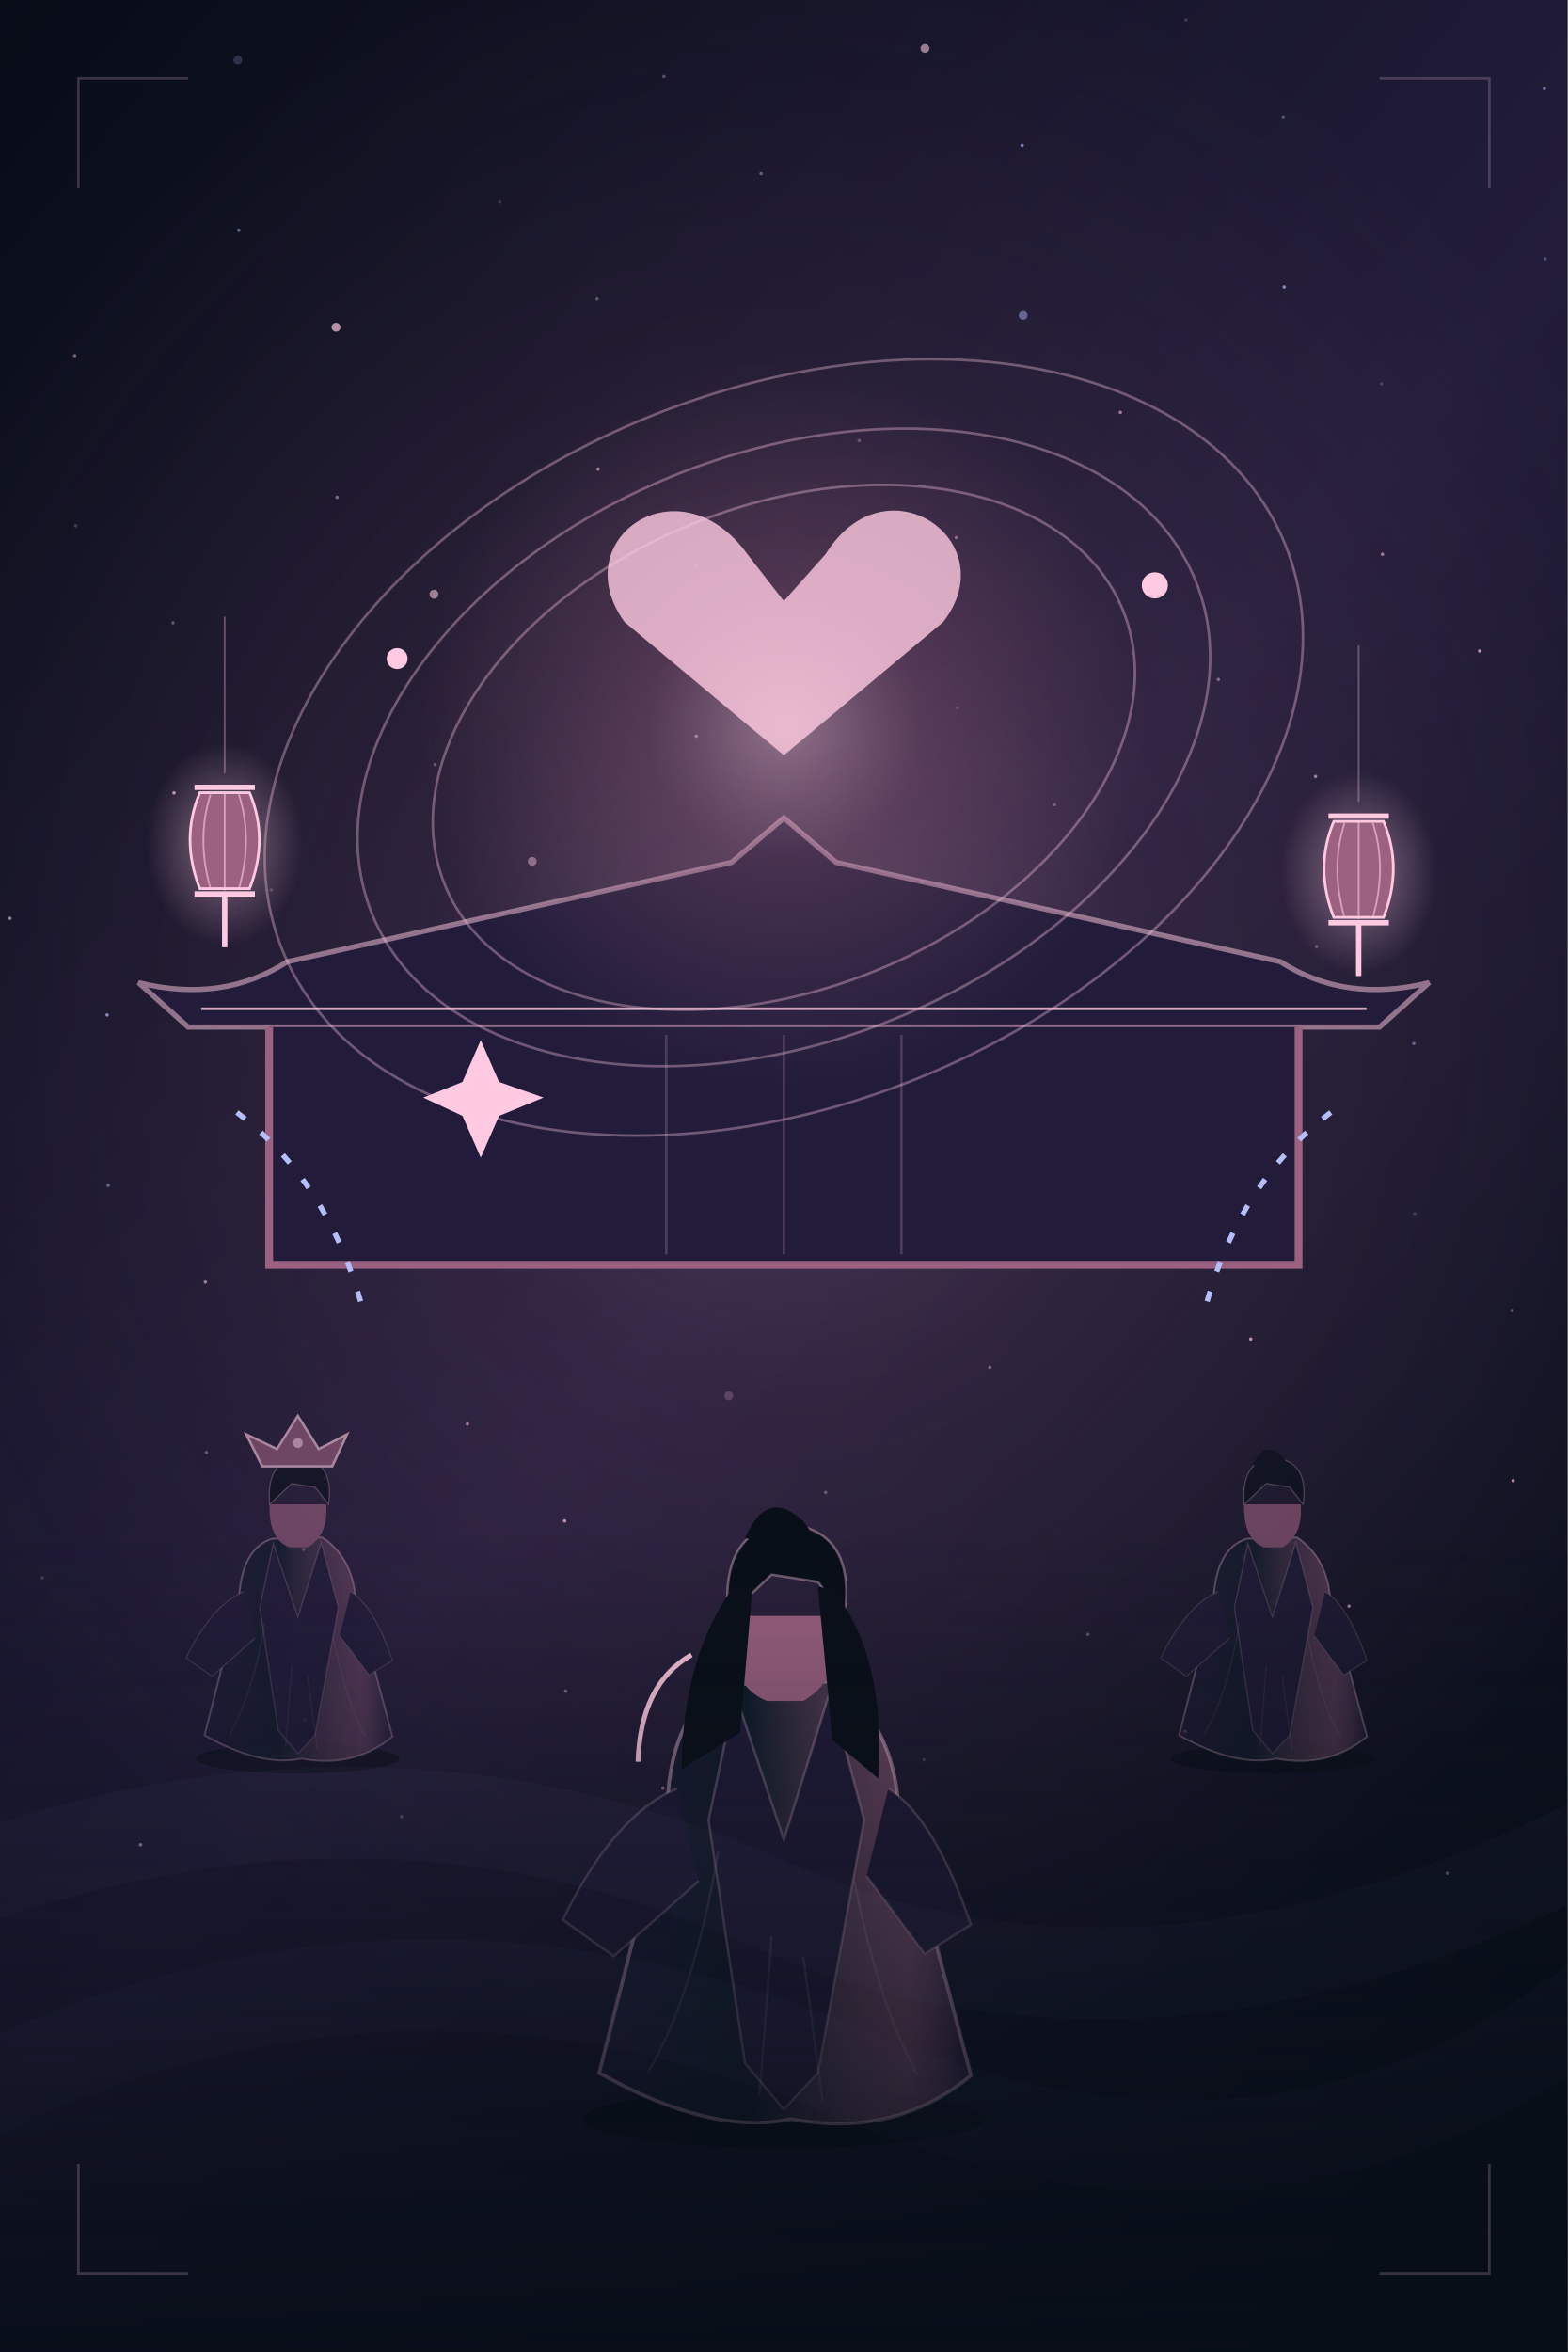
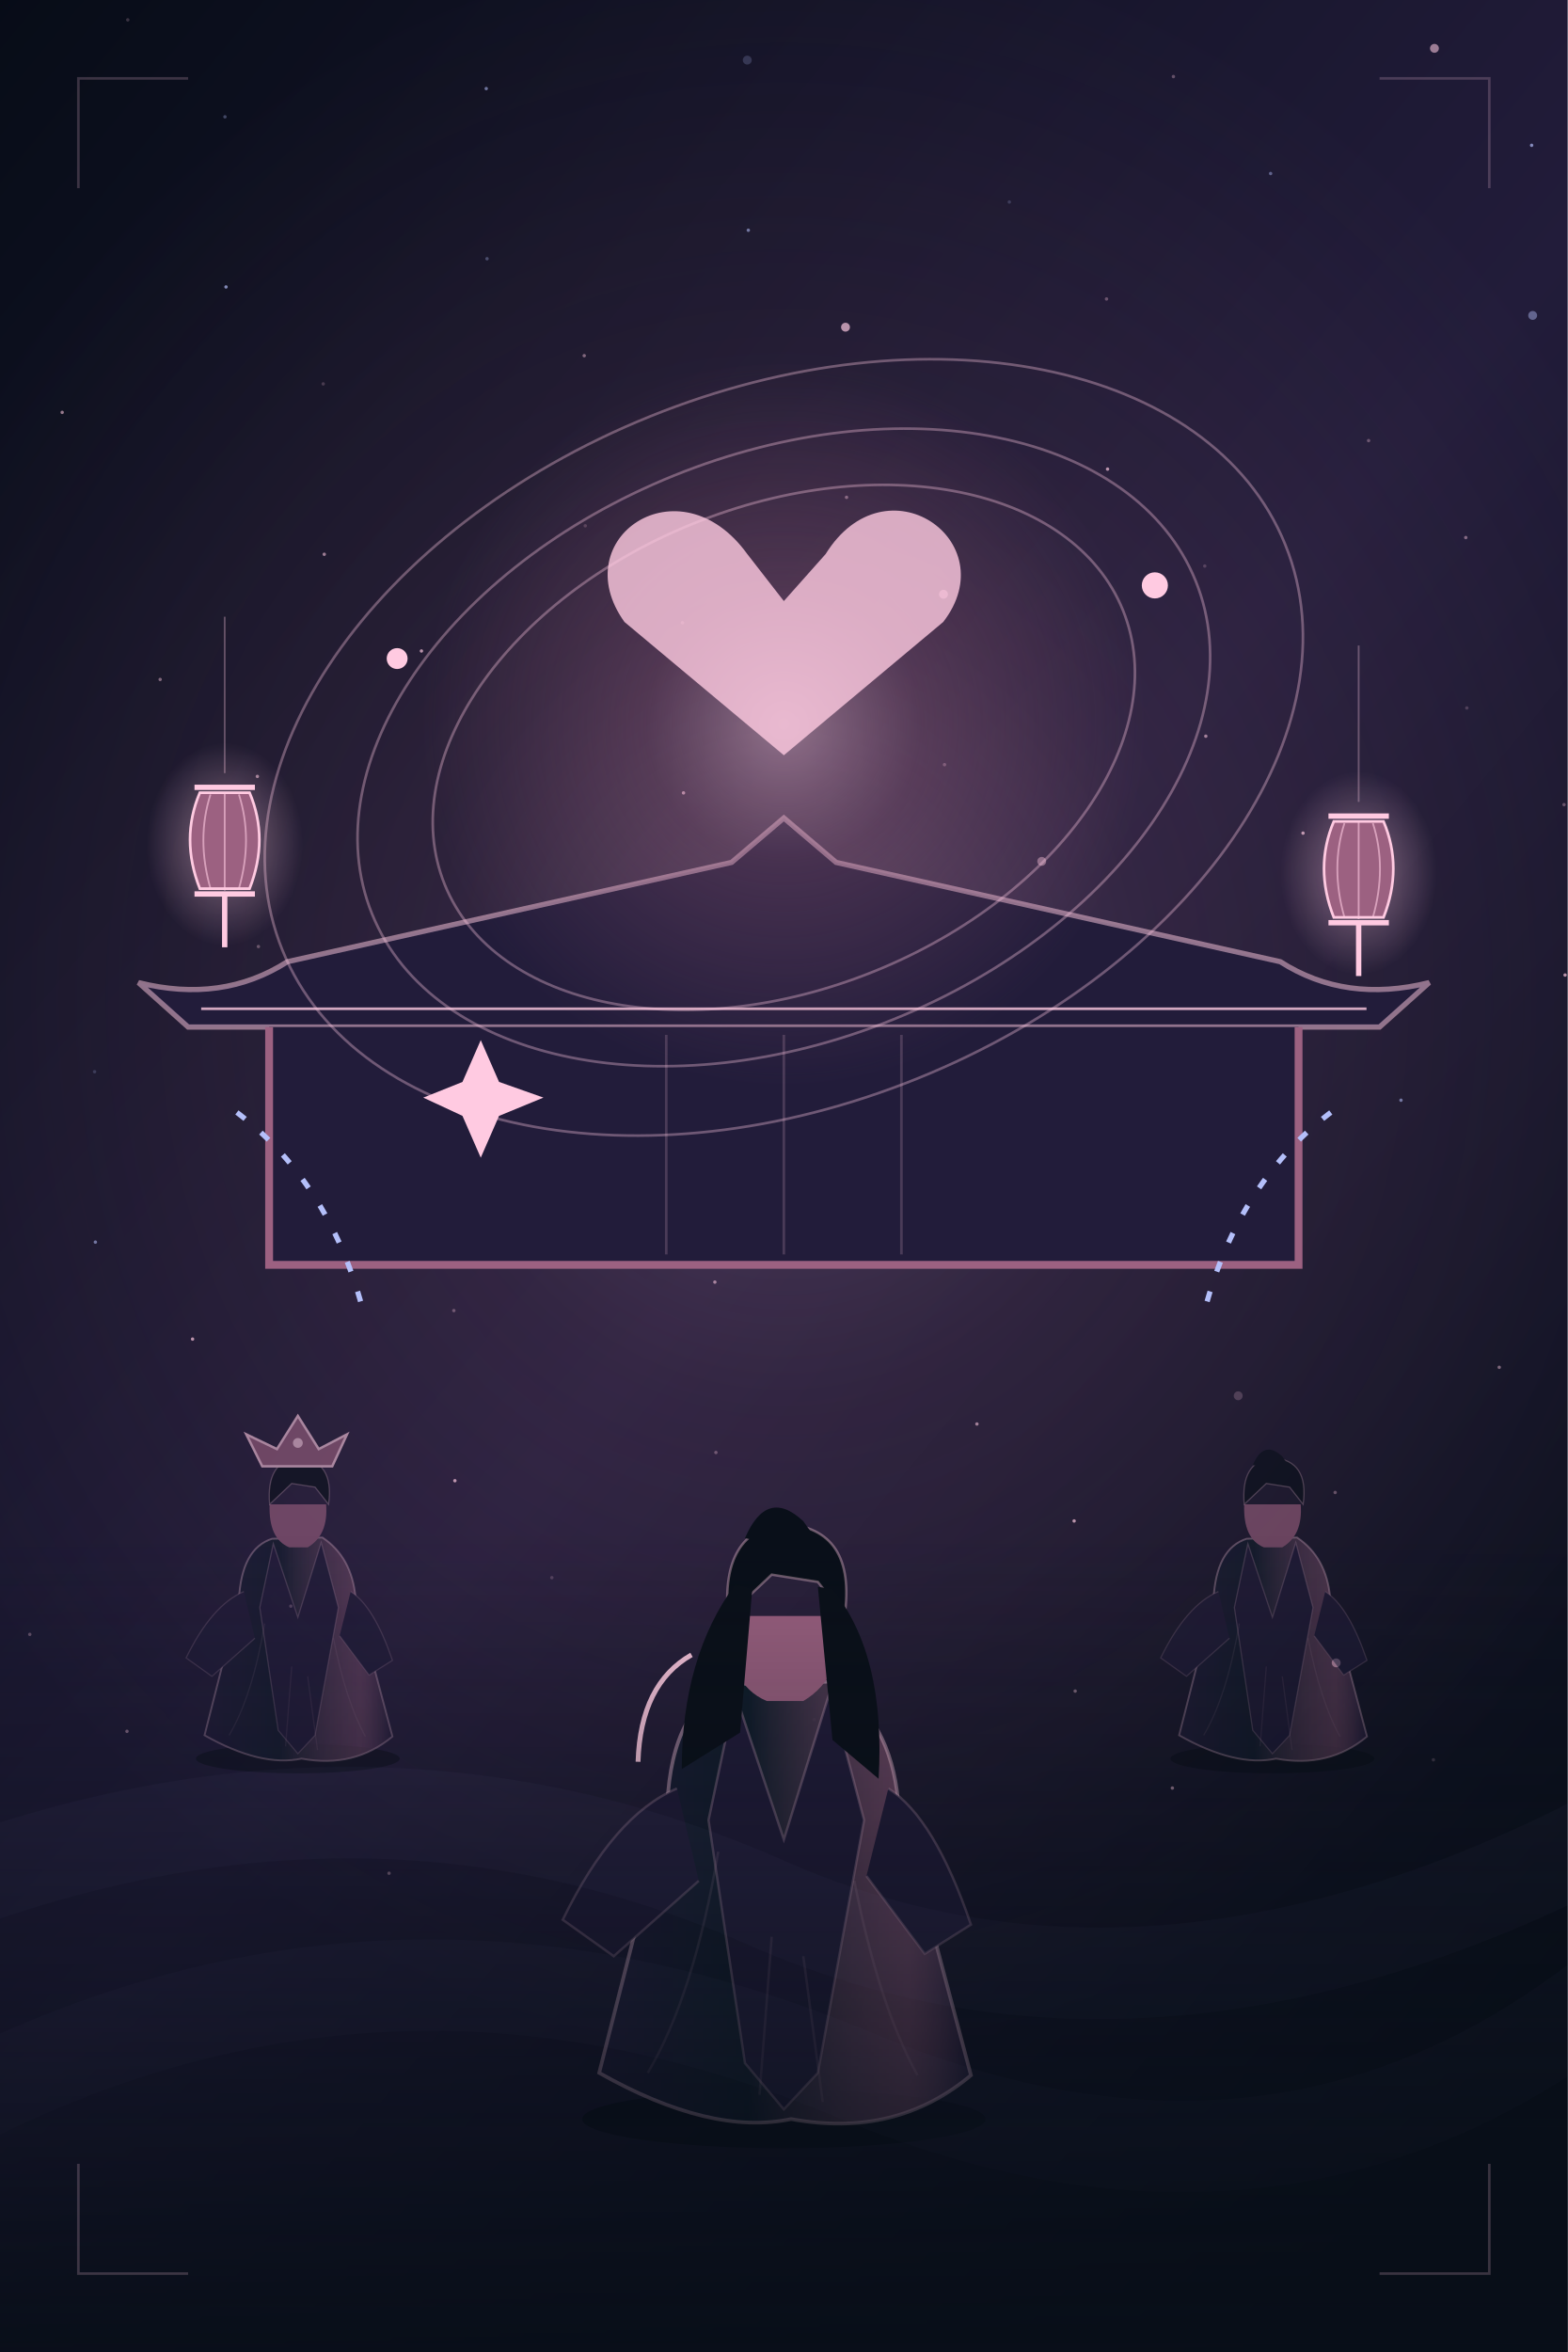
<svg xmlns="http://www.w3.org/2000/svg" viewBox="0 0 600 900" fill="none" preserveAspectRatio="xMidYMid slice" aria-hidden="true">
  <defs>
    <linearGradient id="world-mind-reader-sky" x1="0" y1="0" x2=".8" y2="1">
      <stop stop-color="#070c17" />
      <stop offset=".55" stop-color="#221c3a" />
      <stop offset="1" stop-color="#080e18" />
    </linearGradient>
    <radialGradient id="world-mind-reader-aura">
      <stop stop-color="#ffcae1" stop-opacity=".45" />
      <stop offset=".38" stop-color="#9c6181" stop-opacity=".3" />
      <stop offset="1" stop-color="#9c6181" stop-opacity="0" />
    </radialGradient>
    <radialGradient id="world-mind-reader-sun" cx=".5" cy=".4" r=".65">
      <stop stop-color="#ffcae1" stop-opacity=".75" />
      <stop offset=".65" stop-color="#9c6181" stop-opacity=".6" />
      <stop offset="1" stop-color="#9c6181" stop-opacity=".1" />
    </radialGradient>
    <radialGradient id="world-mind-reader-lantern">
      <stop stop-color="#ffcae1" stop-opacity=".45" />
      <stop offset="1" stop-color="#ffcae1" stop-opacity="0" />
    </radialGradient>
    <linearGradient id="world-mind-reader-robe">
      <stop stop-color="#221c3a" />
      <stop offset=".4" stop-color="#101d2b" />
      <stop offset=".83" stop-color="#9c6181" stop-opacity=".65" />
      <stop offset="1" stop-color="#221c3a" />
    </linearGradient>
    <linearGradient id="world-mind-reader-portal" x1="0" y1="0" x2="0" y2="1">
      <stop stop-color="#9c6181" stop-opacity=".4" />
      <stop offset="1" stop-color="#ffcae1" stop-opacity=".14" />
    </linearGradient>
    <linearGradient id="world-mind-reader-floor" x1="0" y1="0" x2="0" y2="1">
      <stop stop-color="#ffcae1" stop-opacity=".13" />
      <stop offset="1" stop-color="#080e18" />
    </linearGradient>
    <linearGradient id="world-mind-reader-book">
      <stop stop-color="#9c6181" stop-opacity=".45" />
      <stop offset=".5" stop-color="#221c3a" />
      <stop offset="1" stop-color="#9c6181" stop-opacity=".6" />
    </linearGradient>
    <linearGradient id="world-mind-reader-fade" x1="0" y1="0" x2="0" y2="1">
      <stop offset=".65" stop-color="#080e18" stop-opacity="0" />
      <stop offset="1" stop-color="#080e18" stop-opacity=".96" />
    </linearGradient>
  </defs>
  <path fill="url(#world-mind-reader-sky)" d="M0 0H600V900H0Z" />
  <ellipse cx="300" cy="382" rx="369" ry="403" fill="url(#world-mind-reader-aura)" opacity=".5" />
  <g class="world-stars">
-     <circle cx="91.0" cy="23.0" r="1.7" fill="#b4bffa" opacity="0.2" />
-     <circle cx="228.5" cy="114.4" r="0.65" fill="#ffcae1" opacity="0.32" />
-     <circle cx="366.0" cy="205.7" r="0.65" fill="#ffcae1" opacity="0.44" />
-     <circle cx="503.5" cy="297.1" r="0.65" fill="#ffcae1" opacity="0.56" />
-     <circle cx="41.0" cy="388.4" r="0.65" fill="#b4bffa" opacity="0.68" />
-     <circle cx="178.5" cy="479.8" r="0.65" fill="#ffcae1" opacity="0.2" />
-     <circle cx="316.0" cy="571.1" r="0.65" fill="#ffcae1" opacity="0.32" />
-     <circle cx="453.6" cy="662.5" r="0.65" fill="#ffcae1" opacity="0.44" />
-     <circle cx="591.1" cy="33.9" r="0.65" fill="#b4bffa" opacity="0.56" />
-     <circle cx="128.6" cy="125.2" r="1.7" fill="#ffcae1" opacity="0.68" />
-     <circle cx="266.1" cy="216.6" r="0.65" fill="#ffcae1" opacity="0.2" />
-     <circle cx="403.6" cy="307.9" r="0.65" fill="#ffcae1" opacity="0.32" />
-     <circle cx="541.1" cy="399.3" r="0.65" fill="#b4bffa" opacity="0.44" />
-     <circle cx="78.6" cy="490.6" r="0.65" fill="#ffcae1" opacity="0.56" />
-     <circle cx="216.1" cy="582.0" r="0.65" fill="#ffcae1" opacity="0.68" />
-     <circle cx="353.6" cy="673.4" r="0.65" fill="#ffcae1" opacity="0.2" />
-     <circle cx="491.1" cy="44.7" r="0.65" fill="#b4bffa" opacity="0.32" />
-     <circle cx="28.6" cy="136.1" r="0.65" fill="#ffcae1" opacity="0.44" />
-     <circle cx="166.1" cy="227.4" r="1.7" fill="#ffcae1" opacity="0.56" />
-     <circle cx="303.7" cy="318.8" r="0.65" fill="#ffcae1" opacity="0.68" />
-     <circle cx="441.2" cy="410.1" r="0.65" fill="#b4bffa" opacity="0.2" />
-     <circle cx="578.7" cy="501.5" r="0.65" fill="#ffcae1" opacity="0.32" />
-     <circle cx="116.2" cy="592.9" r="0.65" fill="#ffcae1" opacity="0.44" />
-     <circle cx="253.7" cy="684.2" r="0.65" fill="#ffcae1" opacity="0.56" />
-     <circle cx="391.2" cy="55.6" r="0.65" fill="#b4bffa" opacity="0.68" />
-     <circle cx="528.7" cy="146.9" r="0.65" fill="#ffcae1" opacity="0.2" />
-     <circle cx="66.2" cy="238.3" r="0.65" fill="#ffcae1" opacity="0.32" />
-     <circle cx="203.7" cy="329.6" r="1.7" fill="#ffcae1" opacity="0.44" />
-     <circle cx="341.2" cy="421.0" r="0.65" fill="#b4bffa" opacity="0.56" />
-     <circle cx="478.7" cy="512.4" r="0.65" fill="#ffcae1" opacity="0.68" />
-     <circle cx="16.2" cy="603.7" r="0.65" fill="#ffcae1" opacity="0.2" />
-     <circle cx="153.7" cy="695.1" r="0.65" fill="#ffcae1" opacity="0.32" />
-     <circle cx="291.3" cy="66.4" r="0.65" fill="#b4bffa" opacity="0.44" />
-     <circle cx="428.8" cy="157.8" r="0.65" fill="#ffcae1" opacity="0.56" />
-     <circle cx="566.3" cy="249.1" r="0.65" fill="#ffcae1" opacity="0.68" />
-     <circle cx="103.8" cy="340.5" r="0.65" fill="#ffcae1" opacity="0.2" />
-     <circle cx="241.3" cy="431.9" r="1.7" fill="#b4bffa" opacity="0.32" />
-     <circle cx="378.8" cy="523.2" r="0.65" fill="#ffcae1" opacity="0.44" />
-     <circle cx="516.3" cy="614.6" r="0.65" fill="#ffcae1" opacity="0.56" />
-     <circle cx="53.8" cy="705.9" r="0.65" fill="#ffcae1" opacity="0.68" />
-     <circle cx="191.3" cy="77.3" r="0.65" fill="#b4bffa" opacity="0.2" />
-     <circle cx="328.8" cy="168.6" r="0.65" fill="#ffcae1" opacity="0.32" />
-     <circle cx="466.3" cy="260.0" r="0.65" fill="#ffcae1" opacity="0.44" />
-     <circle cx="3.8" cy="351.4" r="0.65" fill="#ffcae1" opacity="0.56" />
-     <circle cx="141.4" cy="442.7" r="0.65" fill="#b4bffa" opacity="0.68" />
-     <circle cx="278.9" cy="534.1" r="1.7" fill="#ffcae1" opacity="0.2" />
-     <circle cx="416.4" cy="625.4" r="0.65" fill="#ffcae1" opacity="0.32" />
-     <circle cx="553.9" cy="716.8" r="0.65" fill="#ffcae1" opacity="0.44" />
-     <circle cx="91.4" cy="88.1" r="0.65" fill="#b4bffa" opacity="0.56" />
-     <circle cx="228.9" cy="179.5" r="0.65" fill="#ffcae1" opacity="0.68" />
-     <circle cx="366.4" cy="270.9" r="0.65" fill="#ffcae1" opacity="0.2" />
-     <circle cx="503.9" cy="362.2" r="0.65" fill="#ffcae1" opacity="0.32" />
-     <circle cx="41.4" cy="453.6" r="0.65" fill="#b4bffa" opacity="0.44" />
-     <circle cx="178.9" cy="544.9" r="0.65" fill="#ffcae1" opacity="0.56" />
-     <circle cx="316.4" cy="636.3" r="1.7" fill="#ffcae1" opacity="0.68" />
-     <circle cx="453.9" cy="7.6" r="0.65" fill="#ffcae1" opacity="0.2" />
-     <circle cx="591.4" cy="99.0" r="0.65" fill="#b4bffa" opacity="0.32" />
-     <circle cx="129.0" cy="190.3" r="0.65" fill="#ffcae1" opacity="0.44" />
-     <circle cx="266.5" cy="281.7" r="0.65" fill="#ffcae1" opacity="0.56" />
-     <circle cx="404.0" cy="373.1" r="0.65" fill="#ffcae1" opacity="0.68" />
-     <circle cx="541.5" cy="464.4" r="0.65" fill="#b4bffa" opacity="0.2" />
-     <circle cx="79.0" cy="555.8" r="0.65" fill="#ffcae1" opacity="0.32" />
-     <circle cx="216.5" cy="647.1" r="0.65" fill="#ffcae1" opacity="0.44" />
-     <circle cx="354.0" cy="18.5" r="1.7" fill="#ffcae1" opacity="0.56" />
-     <circle cx="491.5" cy="109.8" r="0.65" fill="#b4bffa" opacity="0.68" />
-     <circle cx="29.0" cy="201.2" r="0.65" fill="#ffcae1" opacity="0.2" />
-     <circle cx="166.5" cy="292.6" r="0.65" fill="#ffcae1" opacity="0.32" />
-     <circle cx="304.0" cy="383.9" r="0.65" fill="#ffcae1" opacity="0.44" />
-     <circle cx="441.5" cy="475.3" r="0.65" fill="#b4bffa" opacity="0.56" />
-     <circle cx="579.1" cy="566.6" r="0.65" fill="#ffcae1" opacity="0.68" />
-     <circle cx="116.6" cy="658.0" r="0.65" fill="#ffcae1" opacity="0.2" />
-     <circle cx="254.1" cy="29.3" r="0.65" fill="#ffcae1" opacity="0.32" />
-     <circle cx="391.6" cy="120.7" r="1.7" fill="#b4bffa" opacity="0.44" />
-     <circle cx="529.1" cy="212.1" r="0.65" fill="#ffcae1" opacity="0.56" />
-     <circle cx="66.6" cy="303.4" r="0.65" fill="#ffcae1" opacity="0.68" />
+     <circle cx="286.0" cy="23.0" r="1.7" fill="#b4bffa" opacity="0.2" />
+     <circle cx="423.5" cy="114.4" r="0.65" fill="#ffcae1" opacity="0.32" />
+     <circle cx="561.0" cy="205.7" r="0.65" fill="#ffcae1" opacity="0.44" />
+     <circle cx="98.5" cy="297.1" r="0.65" fill="#ffcae1" opacity="0.56" />
+     <circle cx="236.0" cy="388.4" r="0.65" fill="#b4bffa" opacity="0.68" />
+     <circle cx="373.5" cy="479.8" r="0.65" fill="#ffcae1" opacity="0.2" />
+     <circle cx="511.0" cy="571.1" r="0.65" fill="#ffcae1" opacity="0.32" />
+     <circle cx="48.6" cy="662.5" r="0.65" fill="#ffcae1" opacity="0.44" />
+     <circle cx="186.1" cy="33.9" r="0.65" fill="#b4bffa" opacity="0.56" />
+     <circle cx="323.6" cy="125.2" r="1.7" fill="#ffcae1" opacity="0.68" />
+     <circle cx="461.1" cy="216.6" r="0.65" fill="#ffcae1" opacity="0.2" />
+     <circle cx="598.6" cy="307.9" r="0.65" fill="#ffcae1" opacity="0.32" />
+     <circle cx="136.1" cy="399.3" r="0.65" fill="#b4bffa" opacity="0.44" />
+     <circle cx="273.6" cy="490.6" r="0.65" fill="#ffcae1" opacity="0.56" />
+     <circle cx="411.1" cy="582.0" r="0.65" fill="#ffcae1" opacity="0.68" />
+     <circle cx="548.6" cy="673.4" r="0.65" fill="#ffcae1" opacity="0.2" />
+     <circle cx="86.1" cy="44.7" r="0.65" fill="#b4bffa" opacity="0.32" />
+     <circle cx="223.6" cy="136.1" r="0.65" fill="#ffcae1" opacity="0.44" />
+     <circle cx="361.1" cy="227.4" r="1.7" fill="#ffcae1" opacity="0.56" />
+     <circle cx="498.7" cy="318.8" r="0.65" fill="#ffcae1" opacity="0.68" />
+     <circle cx="36.2" cy="410.1" r="0.65" fill="#b4bffa" opacity="0.2" />
+     <circle cx="173.7" cy="501.5" r="0.65" fill="#ffcae1" opacity="0.32" />
+     <circle cx="311.2" cy="592.9" r="0.65" fill="#ffcae1" opacity="0.44" />
+     <circle cx="448.7" cy="684.2" r="0.65" fill="#ffcae1" opacity="0.56" />
+     <circle cx="586.2" cy="55.6" r="0.65" fill="#b4bffa" opacity="0.68" />
+     <circle cx="123.7" cy="146.9" r="0.65" fill="#ffcae1" opacity="0.2" />
+     <circle cx="261.2" cy="238.3" r="0.65" fill="#ffcae1" opacity="0.32" />
+     <circle cx="398.7" cy="329.6" r="1.7" fill="#ffcae1" opacity="0.44" />
+     <circle cx="536.2" cy="421.0" r="0.65" fill="#b4bffa" opacity="0.56" />
+     <circle cx="73.7" cy="512.4" r="0.65" fill="#ffcae1" opacity="0.68" />
+     <circle cx="211.2" cy="603.7" r="0.65" fill="#ffcae1" opacity="0.2" />
+     <circle cx="348.7" cy="695.1" r="0.65" fill="#ffcae1" opacity="0.32" />
+     <circle cx="486.3" cy="66.4" r="0.65" fill="#b4bffa" opacity="0.44" />
+     <circle cx="23.8" cy="157.8" r="0.65" fill="#ffcae1" opacity="0.56" />
+     <circle cx="161.3" cy="249.1" r="0.65" fill="#ffcae1" opacity="0.68" />
+     <circle cx="298.8" cy="340.5" r="0.65" fill="#ffcae1" opacity="0.2" />
+     <circle cx="436.3" cy="431.9" r="1.7" fill="#b4bffa" opacity="0.32" />
+     <circle cx="573.8" cy="523.2" r="0.65" fill="#ffcae1" opacity="0.44" />
+     <circle cx="111.3" cy="614.6" r="0.65" fill="#ffcae1" opacity="0.56" />
+     <circle cx="248.8" cy="705.9" r="0.65" fill="#ffcae1" opacity="0.68" />
+     <circle cx="386.3" cy="77.3" r="0.65" fill="#b4bffa" opacity="0.2" />
+     <circle cx="523.8" cy="168.6" r="0.65" fill="#ffcae1" opacity="0.32" />
+     <circle cx="61.3" cy="260.0" r="0.65" fill="#ffcae1" opacity="0.44" />
+     <circle cx="198.8" cy="351.4" r="0.65" fill="#ffcae1" opacity="0.56" />
+     <circle cx="336.4" cy="442.7" r="0.65" fill="#b4bffa" opacity="0.68" />
+     <circle cx="473.9" cy="534.1" r="1.7" fill="#ffcae1" opacity="0.2" />
+     <circle cx="11.4" cy="625.4" r="0.65" fill="#ffcae1" opacity="0.32" />
+     <circle cx="148.9" cy="716.8" r="0.65" fill="#ffcae1" opacity="0.44" />
+     <circle cx="286.4" cy="88.1" r="0.65" fill="#b4bffa" opacity="0.56" />
+     <circle cx="423.9" cy="179.5" r="0.65" fill="#ffcae1" opacity="0.68" />
+     <circle cx="561.4" cy="270.9" r="0.65" fill="#ffcae1" opacity="0.2" />
+     <circle cx="98.9" cy="362.2" r="0.65" fill="#ffcae1" opacity="0.32" />
+     <circle cx="236.4" cy="453.6" r="0.65" fill="#b4bffa" opacity="0.44" />
+     <circle cx="373.9" cy="544.9" r="0.65" fill="#ffcae1" opacity="0.56" />
+     <circle cx="511.4" cy="636.3" r="1.7" fill="#ffcae1" opacity="0.68" />
+     <circle cx="48.9" cy="7.6" r="0.65" fill="#ffcae1" opacity="0.2" />
+     <circle cx="186.4" cy="99.0" r="0.65" fill="#b4bffa" opacity="0.32" />
+     <circle cx="324.0" cy="190.3" r="0.65" fill="#ffcae1" opacity="0.44" />
+     <circle cx="461.5" cy="281.7" r="0.65" fill="#ffcae1" opacity="0.56" />
+     <circle cx="599.0" cy="373.1" r="0.65" fill="#ffcae1" opacity="0.68" />
+     <circle cx="136.5" cy="464.4" r="0.65" fill="#b4bffa" opacity="0.2" />
+     <circle cx="274.0" cy="555.8" r="0.65" fill="#ffcae1" opacity="0.32" />
+     <circle cx="411.5" cy="647.1" r="0.65" fill="#ffcae1" opacity="0.44" />
+     <circle cx="549.0" cy="18.5" r="1.7" fill="#ffcae1" opacity="0.56" />
+     <circle cx="86.5" cy="109.8" r="0.65" fill="#b4bffa" opacity="0.68" />
+     <circle cx="224.0" cy="201.2" r="0.65" fill="#ffcae1" opacity="0.2" />
+     <circle cx="361.5" cy="292.6" r="0.65" fill="#ffcae1" opacity="0.32" />
+     <circle cx="499.0" cy="383.9" r="0.65" fill="#ffcae1" opacity="0.44" />
+     <circle cx="36.5" cy="475.3" r="0.65" fill="#b4bffa" opacity="0.56" />
+     <circle cx="174.1" cy="566.6" r="0.65" fill="#ffcae1" opacity="0.68" />
+     <circle cx="311.6" cy="658.0" r="0.65" fill="#ffcae1" opacity="0.2" />
+     <circle cx="449.1" cy="29.3" r="0.65" fill="#ffcae1" opacity="0.32" />
+     <circle cx="586.6" cy="120.7" r="1.7" fill="#b4bffa" opacity="0.44" />
+     <circle cx="124.1" cy="212.1" r="0.65" fill="#ffcae1" opacity="0.56" />
+     <circle cx="261.6" cy="303.4" r="0.65" fill="#ffcae1" opacity="0.68" />
  </g>
  <g transform="translate(300 376) scale(1)">
    <path d="M-247 0 Q-215 8 -190 -8 L-20 -46 L0 -63 L20 -46 L190 -8 Q215 8 247 0 L228 17 L-228 17Z" fill="#221c3a" stroke="#ffcae1" stroke-opacity=".5" stroke-width="2" />
    <path d="M-223 10H223" stroke="#ffcae1" stroke-opacity=".8" />
    <path d="M-197 17V108H197V17" fill="#221c3a" stroke="#9c6181" stroke-width="3" />
    <path d="M-45 20V104M0 20V104M45 20V104" stroke="#ffcae1" stroke-opacity=".18" />
  </g>
  <circle cx="300" cy="277" r="138" fill="url(#world-mind-reader-aura)" />
  <ellipse cx="300" cy="286" rx="140" ry="92.4" fill="none" stroke="#ffcae1" stroke-opacity=".35" transform="rotate(-22 300 286)" />
  <ellipse cx="300" cy="286" rx="170" ry="112.2" fill="none" stroke="#ffcae1" stroke-opacity=".35" transform="rotate(-22 300 286)" />
  <ellipse cx="300" cy="286" rx="207" ry="136.62" fill="none" stroke="#ffcae1" stroke-opacity=".35" transform="rotate(-22 300 286)" />
  <path d="M286 212C260 176 216 206 239 238L300 289L361 238C385 207 339 175 316 212L300 230Z" fill="#ffcae1" opacity=".8" />
  <path d="M138 498Q124 449 87 423M462 498Q476 449 513 423" fill="none" stroke="#b4bffa" stroke-width="2" stroke-dasharray="4 8" />
  <g transform="translate(86 321) scale(0.68)">
    <path d="M0 -125V-37" stroke="#ffcae1" stroke-opacity=".32" />
    <ellipse cy="3" rx="44" ry="57" fill="url(#world-mind-reader-lantern)" />
    <path d="M-14 -26Q-25 0 -14 28H14Q25 0 14 -26Z" fill="#9c6181" stroke="#ffcae1" stroke-width="1.5" />
    <path d="M-8 -25Q-16 0 -8 28M8 -25Q16 0 8 28M0 -26V29" fill="none" stroke="#ffcae1" stroke-opacity=".6" />
    <path d="M-17 -29H17M-17 31H17M0 31V61" stroke="#ffcae1" stroke-width="3" />
  </g>
  <g transform="translate(520 332) scale(0.68)">
    <path d="M0 -125V-37" stroke="#ffcae1" stroke-opacity=".32" />
    <ellipse cy="3" rx="44" ry="57" fill="url(#world-mind-reader-lantern)" />
    <path d="M-14 -26Q-25 0 -14 28H14Q25 0 14 -26Z" fill="#9c6181" stroke="#ffcae1" stroke-width="1.5" />
    <path d="M-8 -25Q-16 0 -8 28M8 -25Q16 0 8 28M0 -26V29" fill="none" stroke="#ffcae1" stroke-opacity=".6" />
    <path d="M-17 -29H17M-17 31H17M0 31V61" stroke="#ffcae1" stroke-width="3" />
  </g>
  <g opacity=".6">
    <g transform="translate(114 625) scale(0.47)" class="world-character">
      <ellipse cy="102" rx="83" ry="12" fill="#020910" opacity=".65" />
      <path d="M-21 -77Q-46 -69 -48 -27L-76 83Q-30 109 3 102Q46 110 77 84L47 -29Q44 -62 20 -78Z" fill="url(#world-mind-reader-robe)" stroke="#ffcae1" stroke-opacity=".48" stroke-width="1.5" />
      <path d="M-20 -73L0 -13L19 -74L33 -21L14 83L0 98L-16 79L-31 -21Z" fill="#221c3a" stroke="#ffcae1" stroke-opacity=".28" />
      <path d="M-44 -34Q-70 -23 -91 20L-70 35L-35 4M43 -34Q62 -22 77 22L58 34L34 2" fill="#221c3a" stroke="#ffcae1" stroke-opacity=".25" />
      <path d="M-23 -105Q-24 -77 -7 -70H8Q25 -80 23 -105Z" fill="#9c6181" />
      <path d="M-23 -105Q-26 -140 0 -143Q30 -141 25 -105L14 -119L-5 -122Z" fill="#090f19" stroke="#ffcae1" stroke-opacity=".38" />
      <path d="M-16 -137Q-7 -158 8 -144L18 -130" fill="#090f19" />
      <path d="M-29 -136L-42 -162L-17 -150L0 -177L17 -150L40 -162L28 -136Z" fill="#9c6181" stroke="#ffcae1" stroke-width="2" />
      <circle cy="-155" r="4" fill="#ffcae1" />
      <path d="M-56 83Q-37 51 -27 -8M55 84Q39 55 29 4M-5 27L-10 92M8 35L16 95" fill="none" stroke="#ffcae1" stroke-opacity=".13" />
    </g>
    <g transform="translate(487 625) scale(0.47)" class="world-character">
      <ellipse cy="102" rx="83" ry="12" fill="#020910" opacity=".65" />
      <path d="M-21 -77Q-46 -69 -48 -27L-76 83Q-30 109 3 102Q46 110 77 84L47 -29Q44 -62 20 -78Z" fill="url(#world-mind-reader-robe)" stroke="#ffcae1" stroke-opacity=".48" stroke-width="1.5" />
      <path d="M-20 -73L0 -13L19 -74L33 -21L14 83L0 98L-16 79L-31 -21Z" fill="#221c3a" stroke="#ffcae1" stroke-opacity=".28" />
      <path d="M-44 -34Q-70 -23 -91 20L-70 35L-35 4M43 -34Q62 -22 77 22L58 34L34 2" fill="#221c3a" stroke="#ffcae1" stroke-opacity=".25" />
      <path d="M-23 -105Q-24 -77 -7 -70H8Q25 -80 23 -105Z" fill="#9c6181" />
      <path d="M-23 -105Q-26 -140 0 -143Q30 -141 25 -105L14 -119L-5 -122Z" fill="#090f19" stroke="#ffcae1" stroke-opacity=".38" />
      <path d="M-16 -137Q-7 -158 8 -144L18 -130" fill="#090f19" />
      <path d="M-56 83Q-37 51 -27 -8M55 84Q39 55 29 4M-5 27L-10 92M8 35L16 95" fill="none" stroke="#ffcae1" stroke-opacity=".13" />
    </g>
  </g>
  <g transform="translate(300 716) scale(0.93)" class="world-character">
    <ellipse cy="102" rx="83" ry="12" fill="#020910" opacity=".65" />
    <path d="M-21 -77Q-46 -69 -48 -27L-76 83Q-30 109 3 102Q46 110 77 84L47 -29Q44 -62 20 -78Z" fill="url(#world-mind-reader-robe)" stroke="#ffcae1" stroke-opacity=".48" stroke-width="1.5" />
    <path d="M-20 -73L0 -13L19 -74L33 -21L14 83L0 98L-16 79L-31 -21Z" fill="#221c3a" stroke="#ffcae1" stroke-opacity=".28" />
    <path d="M-44 -34Q-70 -23 -91 20L-70 35L-35 4M43 -34Q62 -22 77 22L58 34L34 2" fill="#221c3a" stroke="#ffcae1" stroke-opacity=".25" />
    <path d="M-23 -105Q-24 -77 -7 -70H8Q25 -80 23 -105Z" fill="#9c6181" />
    <path d="M-23 -105Q-26 -140 0 -143Q30 -141 25 -105L14 -119L-5 -122Z" fill="#090f19" stroke="#ffcae1" stroke-opacity=".38" />
    <path d="M-16 -137Q-7 -158 8 -144L18 -130" fill="#090f19" />
    <path d="M-20 -118Q-42 -88 -42 -42L-18 -57L-13 -116M20 -116Q42 -89 39 -38L20 -54L14 -117" fill="#0a1019" />
    <path d="M-38 -89Q-59 -77 -60 -45" fill="none" stroke="#ffcae1" stroke-width="2" />
    <path d="M-56 83Q-37 51 -27 -8M55 84Q39 55 29 4M-5 27L-10 92M8 35L16 95" fill="none" stroke="#ffcae1" stroke-opacity=".13" />
  </g>
  <g fill="#ffcae1">
    <circle cx="152" cy="252" r="4" />
    <circle cx="442" cy="224" r="5" />
    <path d="M184 398L191 414L208 420L191 427L184 443L177 427L162 420L177 414Z" />
  </g>
  <path d="M-70 744Q121 652 293 728T675 667M-25 810Q145 718 327 794T646 735" fill="none" stroke="#b4bffa" stroke-width="35" stroke-opacity=".04" />
  <path fill="url(#world-mind-reader-fade)" d="M0 0H600V900H0Z" />
  <g stroke="#ffcae1" stroke-opacity=".2">
    <path d="M30 72V30H72M528 30H570V72M30 828V870H72M528 870H570V828" stroke-width="1" />
  </g>
</svg>
